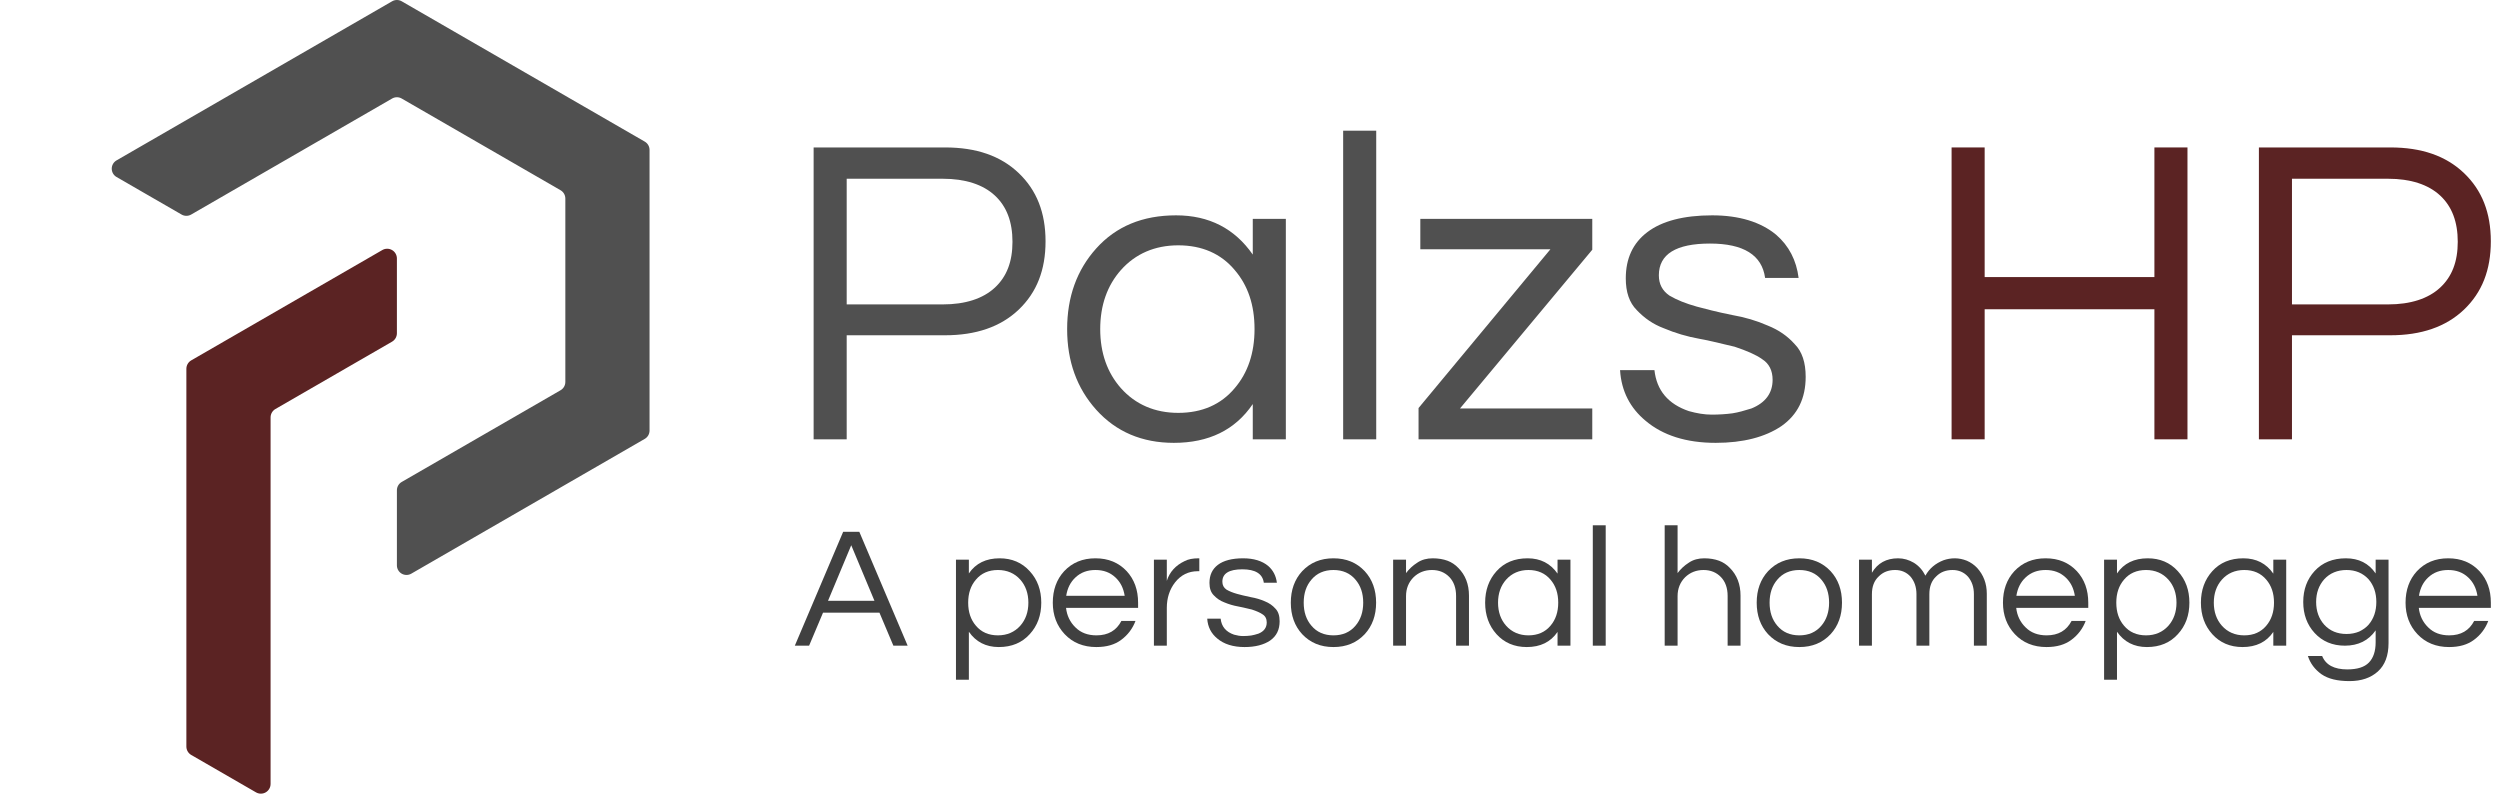
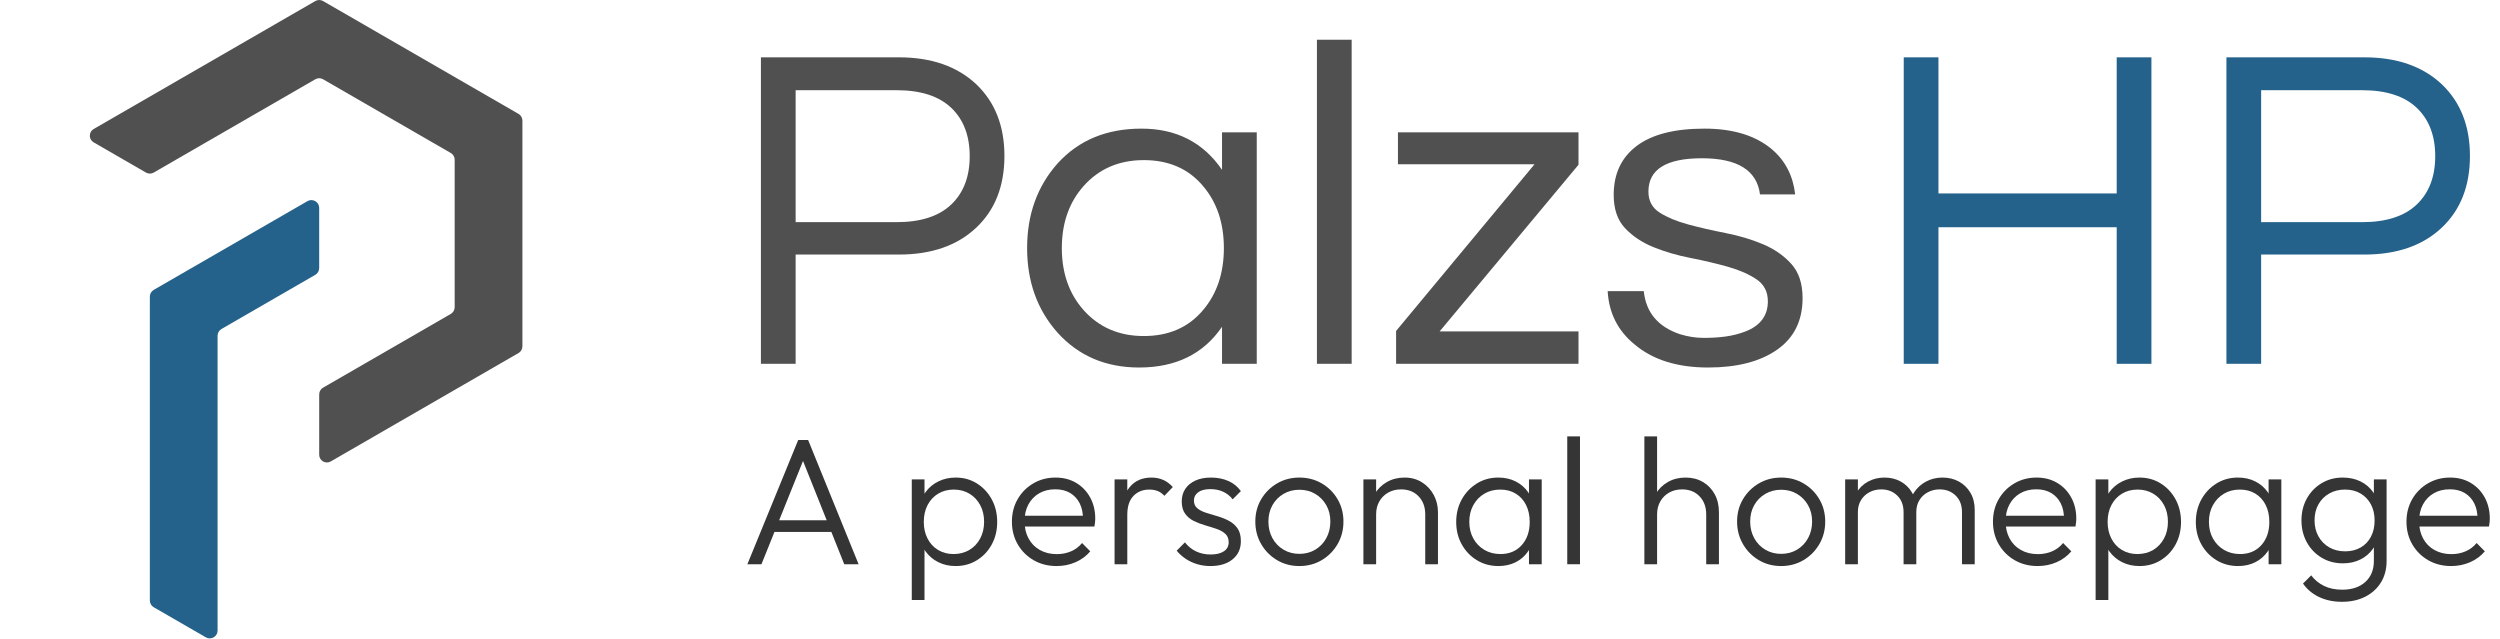
- <svg xmlns="http://www.w3.org/2000/svg" width="100%" height="100%" viewBox="0 0 189 60" version="1.1" xml:space="preserve" style="fill-rule:evenodd;clip-rule:evenodd;stroke-linejoin:round;stroke-miterlimit:2;">
-   <g transform="matrix(1,0,0,1,-1652.92,-144)">
-     <g transform="matrix(0.0622431,0,0,0.0622431,1600.16,125.509)">
-       <path d="M1312.01,600.78C1315.66,598.67 1320.16,598.67 1323.82,600.78C1327.47,602.89 1329.72,606.789 1329.72,611.008L1329.72,701.842C1329.72,706.062 1327.47,709.961 1323.82,712.071L1182.2,793.835C1178.55,795.944 1176.29,799.844 1176.29,804.063L1176.29,1249.23C1176.29,1253.45 1174.04,1257.35 1170.39,1259.46C1166.73,1261.57 1162.23,1261.57 1158.58,1259.46L1079.91,1214.04C1076.26,1211.93 1074.01,1208.03 1074.01,1203.81L1074.01,745.008C1074.01,740.788 1076.26,736.889 1079.91,734.779L1312.01,600.78Z" style="fill:rgb(91,35,35);" />
-     </g>
-     <g transform="matrix(0.0622431,0,0,0.0622431,1600.16,125.509)">
-       <path d="M989.188,491.884C985.586,493.964 983.366,497.808 983.366,501.968C983.366,506.129 985.586,509.973 989.188,512.053L1068.19,557.662C1071.79,559.742 1076.23,559.742 1079.83,557.662L1323.9,416.747C1327.51,414.667 1331.94,414.667 1335.55,416.747L1528.48,528.135C1532.08,530.215 1534.3,534.059 1534.3,538.219L1534.3,760.993C1534.3,765.154 1532.08,768.998 1528.48,771.078L1335.55,882.465C1331.94,884.545 1329.72,888.39 1329.72,892.55L1329.72,983.768C1329.72,987.928 1331.94,991.772 1335.55,993.852C1339.15,995.933 1343.59,995.933 1347.19,993.852L1630.76,830.133C1634.36,828.053 1636.58,824.209 1636.58,820.049L1636.58,479.164C1636.58,475.004 1634.36,471.16 1630.76,469.079L1335.55,298.637C1331.94,296.557 1327.51,296.557 1323.9,298.637L989.188,491.884Z" style="fill:rgb(80,80,80);" />
-     </g>
-     <g transform="matrix(6.21141,0,0,0.946931,1205.55,105.519)">
-       <rect x="72.025" y="40.637" width="9.66" height="63.363" style="fill:none;" />
-     </g>
-     <g transform="matrix(0.780071,0,0,0.780071,1712.97,192.813)">
-       <g transform="matrix(16.667,0,0,16.667,0,0)">
-         <path d="M0.659,-0L0.576,-0L0.495,-0.192L0.167,-0.192L0.086,-0L0.003,-0L0.284,-0.662L0.378,-0.662L0.659,-0ZM0.466,-0.261L0.331,-0.584L0.196,-0.261L0.466,-0.261Z" style="fill:rgb(64,64,64);fill-rule:nonzero;" />
-       </g>
-       <g transform="matrix(16.667,0,0,16.667,14.5836,0)">
-         <path d="M0.14,-0.42C0.18,-0.479 0.24,-0.508 0.319,-0.508C0.39,-0.508 0.449,-0.483 0.494,-0.433C0.539,-0.384 0.561,-0.323 0.561,-0.25C0.561,-0.177 0.539,-0.116 0.494,-0.067C0.449,-0.017 0.389,0.008 0.314,0.008C0.239,0.008 0.181,-0.022 0.14,-0.081L0.14,0.198L0.065,0.198L0.065,-0.5L0.14,-0.5L0.14,-0.42ZM0.309,-0.44C0.255,-0.44 0.212,-0.421 0.181,-0.384C0.151,-0.349 0.136,-0.305 0.136,-0.25C0.136,-0.195 0.151,-0.151 0.181,-0.116C0.212,-0.079 0.255,-0.06 0.309,-0.06C0.362,-0.06 0.406,-0.079 0.439,-0.116C0.47,-0.151 0.486,-0.196 0.486,-0.25C0.486,-0.304 0.47,-0.349 0.439,-0.384C0.406,-0.421 0.362,-0.44 0.309,-0.44Z" style="fill:rgb(64,64,64);fill-rule:nonzero;" />
-       </g>
-       <g transform="matrix(16.667,0,0,16.667,24.4838,0)">
-         <path d="M0.288,-0.06C0.356,-0.06 0.404,-0.088 0.433,-0.144L0.515,-0.144C0.498,-0.099 0.47,-0.062 0.432,-0.034C0.395,-0.006 0.347,0.008 0.287,0.008C0.212,0.008 0.15,-0.017 0.103,-0.067C0.057,-0.116 0.034,-0.177 0.034,-0.25C0.034,-0.324 0.056,-0.385 0.1,-0.433C0.147,-0.483 0.207,-0.508 0.282,-0.508C0.357,-0.508 0.417,-0.483 0.464,-0.433C0.508,-0.385 0.53,-0.324 0.53,-0.25L0.53,-0.22L0.111,-0.22C0.116,-0.175 0.134,-0.137 0.166,-0.106C0.197,-0.075 0.238,-0.06 0.288,-0.06ZM0.398,-0.397C0.367,-0.426 0.329,-0.44 0.282,-0.44C0.235,-0.44 0.197,-0.426 0.166,-0.397C0.137,-0.37 0.119,-0.335 0.112,-0.29L0.452,-0.29C0.445,-0.335 0.427,-0.37 0.398,-0.397Z" style="fill:rgb(64,64,64);fill-rule:nonzero;" />
-       </g>
-       <g transform="matrix(16.667,0,0,16.667,33.7673,0)">
-         <path d="M0.329,-0.508L0.329,-0.433L0.32,-0.433C0.266,-0.433 0.222,-0.411 0.188,-0.368C0.156,-0.327 0.14,-0.277 0.14,-0.22L0.14,-0L0.065,-0L0.065,-0.5L0.14,-0.5L0.14,-0.377C0.156,-0.428 0.191,-0.467 0.244,-0.492C0.265,-0.503 0.292,-0.508 0.324,-0.508L0.329,-0.508Z" style="fill:rgb(64,64,64);fill-rule:nonzero;" />
-       </g>
-       <g transform="matrix(16.667,0,0,16.667,39.5175,0)">
-         <path d="M0.359,-0.366C0.352,-0.418 0.31,-0.444 0.234,-0.444C0.157,-0.444 0.118,-0.42 0.118,-0.372C0.118,-0.352 0.126,-0.337 0.142,-0.326C0.159,-0.316 0.179,-0.308 0.204,-0.301C0.223,-0.296 0.249,-0.289 0.284,-0.282C0.313,-0.277 0.34,-0.269 0.365,-0.258C0.39,-0.248 0.41,-0.234 0.426,-0.216C0.443,-0.199 0.451,-0.174 0.451,-0.142C0.451,-0.093 0.433,-0.056 0.396,-0.03C0.359,-0.005 0.309,0.008 0.247,0.008C0.18,0.008 0.127,-0.009 0.088,-0.042C0.053,-0.071 0.033,-0.109 0.03,-0.157L0.108,-0.157C0.113,-0.111 0.139,-0.08 0.186,-0.064C0.204,-0.059 0.221,-0.056 0.238,-0.056C0.254,-0.056 0.27,-0.057 0.285,-0.059C0.298,-0.061 0.312,-0.065 0.328,-0.07C0.36,-0.083 0.376,-0.105 0.376,-0.135C0.376,-0.156 0.368,-0.172 0.352,-0.182C0.338,-0.192 0.317,-0.201 0.29,-0.21C0.249,-0.22 0.222,-0.226 0.21,-0.228C0.182,-0.233 0.155,-0.241 0.129,-0.252C0.105,-0.261 0.085,-0.275 0.068,-0.293C0.051,-0.31 0.043,-0.334 0.043,-0.365C0.043,-0.41 0.059,-0.445 0.092,-0.47C0.125,-0.495 0.174,-0.508 0.239,-0.508C0.3,-0.508 0.349,-0.493 0.384,-0.464C0.413,-0.439 0.43,-0.406 0.435,-0.366L0.359,-0.366Z" style="fill:rgb(64,64,64);fill-rule:nonzero;" />
-       </g>
-       <g transform="matrix(16.667,0,0,16.667,47.551,0)">
-         <path d="M0.1,-0.433C0.147,-0.483 0.207,-0.508 0.282,-0.508C0.357,-0.508 0.417,-0.483 0.464,-0.433C0.508,-0.385 0.53,-0.324 0.53,-0.25C0.53,-0.176 0.508,-0.115 0.464,-0.067C0.417,-0.017 0.357,0.008 0.282,0.008C0.207,0.008 0.147,-0.017 0.1,-0.067C0.056,-0.115 0.034,-0.176 0.034,-0.25C0.034,-0.324 0.056,-0.385 0.1,-0.433ZM0.154,-0.116C0.185,-0.079 0.228,-0.06 0.282,-0.06C0.336,-0.06 0.379,-0.079 0.41,-0.116C0.44,-0.151 0.455,-0.196 0.455,-0.25C0.455,-0.305 0.44,-0.349 0.41,-0.384C0.379,-0.421 0.336,-0.44 0.282,-0.44C0.228,-0.44 0.185,-0.421 0.154,-0.384C0.124,-0.349 0.109,-0.305 0.109,-0.25C0.109,-0.195 0.124,-0.151 0.154,-0.116Z" style="fill:rgb(64,64,64);fill-rule:nonzero;" />
-       </g>
-       <g transform="matrix(16.667,0,0,16.667,56.9511,0)">
-         <path d="M0.14,-0.5L0.14,-0.422C0.157,-0.445 0.179,-0.466 0.206,-0.483C0.231,-0.5 0.261,-0.508 0.295,-0.508C0.328,-0.508 0.356,-0.503 0.381,-0.494C0.405,-0.485 0.426,-0.471 0.444,-0.452C0.485,-0.411 0.506,-0.357 0.506,-0.291L0.506,-0L0.431,-0L0.431,-0.289C0.431,-0.335 0.418,-0.372 0.392,-0.399C0.366,-0.426 0.332,-0.44 0.291,-0.44C0.249,-0.44 0.213,-0.426 0.184,-0.398C0.155,-0.369 0.14,-0.332 0.14,-0.288L0.14,-0L0.065,-0L0.065,-0.5L0.14,-0.5Z" style="fill:rgb(64,64,64);fill-rule:nonzero;" />
-       </g>
-       <g transform="matrix(16.667,0,0,16.667,66.3847,0)">
-         <path d="M0.455,-0.08C0.415,-0.021 0.355,0.008 0.276,0.008C0.204,0.008 0.145,-0.017 0.1,-0.067C0.056,-0.116 0.034,-0.177 0.034,-0.25C0.034,-0.323 0.056,-0.384 0.1,-0.433C0.145,-0.483 0.205,-0.508 0.281,-0.508C0.356,-0.508 0.414,-0.478 0.455,-0.419L0.455,-0.5L0.53,-0.5L0.53,-0L0.455,-0L0.455,-0.08ZM0.286,-0.06C0.34,-0.06 0.383,-0.079 0.414,-0.116C0.444,-0.151 0.459,-0.196 0.459,-0.25C0.459,-0.305 0.444,-0.349 0.414,-0.384C0.383,-0.421 0.34,-0.44 0.286,-0.44C0.233,-0.44 0.189,-0.421 0.156,-0.384C0.125,-0.349 0.109,-0.304 0.109,-0.25C0.109,-0.196 0.125,-0.151 0.156,-0.116C0.189,-0.079 0.233,-0.06 0.286,-0.06Z" style="fill:rgb(64,64,64);fill-rule:nonzero;" />
-       </g>
-       <g transform="matrix(16.667,0,0,16.667,76.3015,0)">
-         <rect x="0.065" y="-0.7" width="0.075" height="0.7" style="fill:rgb(64,64,64);fill-rule:nonzero;" />
-       </g>
-       <g transform="matrix(16.667,0,0,16.667,83.2683,0)">
-         <path d="M0.14,-0.7L0.14,-0.422C0.157,-0.445 0.179,-0.466 0.206,-0.483C0.231,-0.5 0.261,-0.508 0.295,-0.508C0.328,-0.508 0.356,-0.503 0.381,-0.494C0.405,-0.485 0.426,-0.471 0.444,-0.452C0.485,-0.411 0.506,-0.357 0.506,-0.291L0.506,-0L0.431,-0L0.431,-0.289C0.431,-0.335 0.418,-0.372 0.392,-0.399C0.366,-0.426 0.332,-0.44 0.291,-0.44C0.249,-0.44 0.213,-0.426 0.184,-0.398C0.155,-0.369 0.14,-0.332 0.14,-0.288L0.14,-0L0.065,-0L0.065,-0.7L0.14,-0.7Z" style="fill:rgb(64,64,64);fill-rule:nonzero;" />
-       </g>
-       <g transform="matrix(16.667,0,0,16.667,92.7019,0)">
-         <path d="M0.1,-0.433C0.147,-0.483 0.207,-0.508 0.282,-0.508C0.357,-0.508 0.417,-0.483 0.464,-0.433C0.508,-0.385 0.53,-0.324 0.53,-0.25C0.53,-0.176 0.508,-0.115 0.464,-0.067C0.417,-0.017 0.357,0.008 0.282,0.008C0.207,0.008 0.147,-0.017 0.1,-0.067C0.056,-0.115 0.034,-0.176 0.034,-0.25C0.034,-0.324 0.056,-0.385 0.1,-0.433ZM0.154,-0.116C0.185,-0.079 0.228,-0.06 0.282,-0.06C0.336,-0.06 0.379,-0.079 0.41,-0.116C0.44,-0.151 0.455,-0.196 0.455,-0.25C0.455,-0.305 0.44,-0.349 0.41,-0.384C0.379,-0.421 0.336,-0.44 0.282,-0.44C0.228,-0.44 0.185,-0.421 0.154,-0.384C0.124,-0.349 0.109,-0.305 0.109,-0.25C0.109,-0.195 0.124,-0.151 0.154,-0.116Z" style="fill:rgb(64,64,64);fill-rule:nonzero;" />
-       </g>
-       <g transform="matrix(16.667,0,0,16.667,102.102,0)">
-         <path d="M0.14,-0.424C0.173,-0.48 0.224,-0.508 0.292,-0.508C0.325,-0.508 0.355,-0.499 0.384,-0.482C0.413,-0.464 0.435,-0.439 0.451,-0.407C0.474,-0.449 0.51,-0.479 0.557,-0.497C0.577,-0.504 0.599,-0.508 0.622,-0.508C0.646,-0.508 0.669,-0.503 0.692,-0.494C0.715,-0.484 0.735,-0.47 0.752,-0.452C0.789,-0.411 0.808,-0.361 0.808,-0.302L0.808,-0L0.733,-0L0.733,-0.3C0.733,-0.341 0.721,-0.375 0.698,-0.402C0.675,-0.427 0.645,-0.44 0.609,-0.44C0.57,-0.44 0.539,-0.428 0.514,-0.403C0.487,-0.378 0.474,-0.344 0.474,-0.299L0.474,-0L0.399,-0L0.399,-0.3C0.399,-0.341 0.387,-0.375 0.364,-0.402C0.341,-0.427 0.311,-0.44 0.275,-0.44C0.236,-0.44 0.205,-0.428 0.18,-0.403C0.153,-0.378 0.14,-0.344 0.14,-0.299L0.14,-0L0.065,-0L0.065,-0.5L0.14,-0.5L0.14,-0.424Z" style="fill:rgb(64,64,64);fill-rule:nonzero;" />
-       </g>
-       <g transform="matrix(16.667,0,0,16.667,116.569,0)">
-         <path d="M0.288,-0.06C0.356,-0.06 0.404,-0.088 0.433,-0.144L0.515,-0.144C0.498,-0.099 0.47,-0.062 0.432,-0.034C0.395,-0.006 0.347,0.008 0.287,0.008C0.212,0.008 0.15,-0.017 0.103,-0.067C0.057,-0.116 0.034,-0.177 0.034,-0.25C0.034,-0.324 0.056,-0.385 0.1,-0.433C0.147,-0.483 0.207,-0.508 0.282,-0.508C0.357,-0.508 0.417,-0.483 0.464,-0.433C0.508,-0.385 0.53,-0.324 0.53,-0.25L0.53,-0.22L0.111,-0.22C0.116,-0.175 0.134,-0.137 0.166,-0.106C0.197,-0.075 0.238,-0.06 0.288,-0.06ZM0.398,-0.397C0.367,-0.426 0.329,-0.44 0.282,-0.44C0.235,-0.44 0.197,-0.426 0.166,-0.397C0.137,-0.37 0.119,-0.335 0.112,-0.29L0.452,-0.29C0.445,-0.335 0.427,-0.37 0.398,-0.397Z" style="fill:rgb(64,64,64);fill-rule:nonzero;" />
-       </g>
-       <g transform="matrix(16.667,0,0,16.667,125.853,0)">
-         <path d="M0.14,-0.42C0.18,-0.479 0.24,-0.508 0.319,-0.508C0.39,-0.508 0.449,-0.483 0.494,-0.433C0.539,-0.384 0.561,-0.323 0.561,-0.25C0.561,-0.177 0.539,-0.116 0.494,-0.067C0.449,-0.017 0.389,0.008 0.314,0.008C0.239,0.008 0.181,-0.022 0.14,-0.081L0.14,0.198L0.065,0.198L0.065,-0.5L0.14,-0.5L0.14,-0.42ZM0.309,-0.44C0.255,-0.44 0.212,-0.421 0.181,-0.384C0.151,-0.349 0.136,-0.305 0.136,-0.25C0.136,-0.195 0.151,-0.151 0.181,-0.116C0.212,-0.079 0.255,-0.06 0.309,-0.06C0.362,-0.06 0.406,-0.079 0.439,-0.116C0.47,-0.151 0.486,-0.196 0.486,-0.25C0.486,-0.304 0.47,-0.349 0.439,-0.384C0.406,-0.421 0.362,-0.44 0.309,-0.44Z" style="fill:rgb(64,64,64);fill-rule:nonzero;" />
-       </g>
-       <g transform="matrix(16.667,0,0,16.667,135.753,0)">
-         <path d="M0.455,-0.08C0.415,-0.021 0.355,0.008 0.276,0.008C0.204,0.008 0.145,-0.017 0.1,-0.067C0.056,-0.116 0.034,-0.177 0.034,-0.25C0.034,-0.323 0.056,-0.384 0.1,-0.433C0.145,-0.483 0.205,-0.508 0.281,-0.508C0.356,-0.508 0.414,-0.478 0.455,-0.419L0.455,-0.5L0.53,-0.5L0.53,-0L0.455,-0L0.455,-0.08ZM0.286,-0.06C0.34,-0.06 0.383,-0.079 0.414,-0.116C0.444,-0.151 0.459,-0.196 0.459,-0.25C0.459,-0.305 0.444,-0.349 0.414,-0.384C0.383,-0.421 0.34,-0.44 0.286,-0.44C0.233,-0.44 0.189,-0.421 0.156,-0.384C0.125,-0.349 0.109,-0.304 0.109,-0.25C0.109,-0.196 0.125,-0.151 0.156,-0.116C0.189,-0.079 0.233,-0.06 0.286,-0.06Z" style="fill:rgb(64,64,64);fill-rule:nonzero;" />
-       </g>
-       <g transform="matrix(16.667,0,0,16.667,145.67,0)">
-         <path d="M0.455,-0.42L0.455,-0.5L0.53,-0.5L0.53,-0.015C0.53,0.058 0.509,0.113 0.468,0.15C0.427,0.187 0.372,0.206 0.303,0.206C0.233,0.206 0.179,0.193 0.14,0.166C0.101,0.138 0.075,0.103 0.061,0.06L0.144,0.06C0.165,0.112 0.214,0.138 0.29,0.138C0.348,0.138 0.39,0.125 0.416,0.098C0.442,0.071 0.455,0.032 0.455,-0.02L0.455,-0.089C0.414,-0.03 0.354,-0 0.276,-0C0.204,-0 0.145,-0.025 0.1,-0.074C0.056,-0.122 0.034,-0.182 0.034,-0.254C0.034,-0.326 0.056,-0.386 0.1,-0.434C0.145,-0.483 0.206,-0.508 0.282,-0.508C0.357,-0.508 0.415,-0.479 0.455,-0.42ZM0.286,-0.068C0.313,-0.068 0.337,-0.073 0.359,-0.082C0.382,-0.093 0.4,-0.106 0.414,-0.122C0.444,-0.157 0.459,-0.201 0.459,-0.254C0.459,-0.307 0.444,-0.351 0.414,-0.386C0.381,-0.422 0.338,-0.44 0.286,-0.44C0.233,-0.44 0.189,-0.422 0.156,-0.386C0.125,-0.351 0.109,-0.307 0.109,-0.254C0.109,-0.201 0.125,-0.157 0.156,-0.122C0.189,-0.086 0.232,-0.068 0.286,-0.068Z" style="fill:rgb(64,64,64);fill-rule:nonzero;" />
-       </g>
-       <g transform="matrix(16.667,0,0,16.667,155.586,0)">
-         <path d="M0.288,-0.06C0.356,-0.06 0.404,-0.088 0.433,-0.144L0.515,-0.144C0.498,-0.099 0.47,-0.062 0.432,-0.034C0.395,-0.006 0.347,0.008 0.287,0.008C0.212,0.008 0.15,-0.017 0.103,-0.067C0.057,-0.116 0.034,-0.177 0.034,-0.25C0.034,-0.324 0.056,-0.385 0.1,-0.433C0.147,-0.483 0.207,-0.508 0.282,-0.508C0.357,-0.508 0.417,-0.483 0.464,-0.433C0.508,-0.385 0.53,-0.324 0.53,-0.25L0.53,-0.22L0.111,-0.22C0.116,-0.175 0.134,-0.137 0.166,-0.106C0.197,-0.075 0.238,-0.06 0.288,-0.06ZM0.398,-0.397C0.367,-0.426 0.329,-0.44 0.282,-0.44C0.235,-0.44 0.197,-0.426 0.166,-0.397C0.137,-0.37 0.119,-0.335 0.112,-0.29L0.452,-0.29C0.445,-0.335 0.427,-0.37 0.398,-0.397Z" style="fill:rgb(64,64,64);fill-rule:nonzero;" />
+ <svg xmlns="http://www.w3.org/2000/svg" width="100%" height="100%" viewBox="0 0 180 46" version="1.1" xml:space="preserve" style="fill-rule:evenodd;clip-rule:evenodd;stroke-linejoin:round;stroke-miterlimit:2;">
+   <g transform="matrix(1,0,0,1,-1882.073,-151.0181)">
+     <g transform="matrix(0.766062,0,0,0.766062,1843.77,120.3757)">
+       <g transform="matrix(0.062243,0,0,0.062243,-2.766193,21.50899)">
+         <path d="M1312.007,600.78C1315.662,598.67 1320.164,598.67 1323.819,600.78C1327.473,602.89 1329.724,606.789 1329.724,611.008L1329.724,701.842C1329.724,706.062 1327.473,709.961 1323.819,712.071L1182.2,793.835C1178.546,795.944 1176.294,799.844 1176.294,804.063L1176.294,1249.228C1176.294,1253.447 1174.043,1257.347 1170.389,1259.456C1166.734,1261.566 1162.232,1261.566 1158.578,1259.456L1079.913,1214.039C1076.259,1211.93 1074.008,1208.03 1074.008,1203.811L1074.008,745.008C1074.008,740.788 1076.259,736.889 1079.913,734.779L1312.007,600.78Z" style="fill:rgb(37,98,139);" />
      </g>
    </g>
-     <g transform="matrix(1,0,0,1,1711.73,177.213)">
-       <g>
-         <g transform="matrix(33.333,0,0,33.333,0,0)">
-           <path d="M0.156,-0L0.081,-0L0.081,-0.662L0.379,-0.662C0.45,-0.662 0.505,-0.643 0.546,-0.604C0.587,-0.565 0.607,-0.514 0.607,-0.449C0.607,-0.384 0.587,-0.333 0.546,-0.294C0.505,-0.255 0.449,-0.236 0.379,-0.236L0.156,-0.236L0.156,-0ZM0.156,-0.591L0.156,-0.306L0.374,-0.306C0.425,-0.306 0.465,-0.319 0.492,-0.344C0.519,-0.369 0.532,-0.403 0.532,-0.448C0.532,-0.493 0.519,-0.528 0.492,-0.553C0.465,-0.578 0.425,-0.591 0.374,-0.591L0.156,-0.591Z" style="fill:rgb(80,80,80);fill-rule:nonzero;" />
-         </g>
-         <g transform="matrix(1,0,0,1,20.733,0)">
-           <g transform="matrix(33.333,0,0,33.333,0,0)">
-             <path d="M0.455,-0.08C0.415,-0.021 0.355,0.008 0.276,0.008C0.204,0.008 0.145,-0.017 0.1,-0.067C0.056,-0.116 0.034,-0.177 0.034,-0.25C0.034,-0.323 0.056,-0.384 0.1,-0.433C0.145,-0.483 0.205,-0.508 0.281,-0.508C0.356,-0.508 0.414,-0.478 0.455,-0.419L0.455,-0.5L0.53,-0.5L0.53,-0L0.455,-0L0.455,-0.08ZM0.286,-0.06C0.34,-0.06 0.383,-0.079 0.414,-0.116C0.444,-0.151 0.459,-0.196 0.459,-0.25C0.459,-0.305 0.444,-0.349 0.414,-0.384C0.383,-0.421 0.34,-0.44 0.286,-0.44C0.233,-0.44 0.189,-0.421 0.156,-0.384C0.125,-0.349 0.109,-0.304 0.109,-0.25C0.109,-0.196 0.125,-0.151 0.156,-0.116C0.189,-0.079 0.233,-0.06 0.286,-0.06Z" style="fill:rgb(80,80,80);fill-rule:nonzero;" />
-           </g>
-           <g transform="matrix(33.333,0,0,33.333,19.833,0)">
-             <rect x="0.065" y="-0.7" width="0.075" height="0.7" style="fill:rgb(80,80,80);fill-rule:nonzero;" />
-           </g>
-           <g transform="matrix(33.333,0,0,33.333,26.6663,0)">
-             <path d="M0.125,-0.07L0.425,-0.07L0.425,-0L0.031,-0L0.031,-0.071L0.33,-0.431L0.035,-0.431L0.035,-0.5L0.425,-0.5L0.425,-0.43L0.125,-0.07Z" style="fill:rgb(80,80,80);fill-rule:nonzero;" />
-           </g>
-           <g transform="matrix(33.333,0,0,33.333,41.9328,0)">
-             <path d="M0.359,-0.366C0.352,-0.418 0.31,-0.444 0.234,-0.444C0.157,-0.444 0.118,-0.42 0.118,-0.372C0.118,-0.352 0.126,-0.337 0.142,-0.326C0.159,-0.316 0.179,-0.308 0.204,-0.301C0.223,-0.296 0.249,-0.289 0.284,-0.282C0.313,-0.277 0.34,-0.269 0.365,-0.258C0.39,-0.248 0.41,-0.234 0.426,-0.216C0.443,-0.199 0.451,-0.174 0.451,-0.142C0.451,-0.093 0.433,-0.056 0.396,-0.03C0.359,-0.005 0.309,0.008 0.247,0.008C0.18,0.008 0.127,-0.009 0.088,-0.042C0.053,-0.071 0.033,-0.109 0.03,-0.157L0.108,-0.157C0.113,-0.111 0.139,-0.08 0.186,-0.064C0.204,-0.059 0.221,-0.056 0.238,-0.056C0.254,-0.056 0.27,-0.057 0.285,-0.059C0.298,-0.061 0.312,-0.065 0.328,-0.07C0.36,-0.083 0.376,-0.105 0.376,-0.135C0.376,-0.156 0.368,-0.172 0.352,-0.182C0.338,-0.192 0.317,-0.201 0.29,-0.21C0.249,-0.22 0.222,-0.226 0.21,-0.228C0.182,-0.233 0.155,-0.241 0.129,-0.252C0.105,-0.261 0.085,-0.275 0.068,-0.293C0.051,-0.31 0.043,-0.334 0.043,-0.365C0.043,-0.41 0.059,-0.445 0.092,-0.47C0.125,-0.495 0.174,-0.508 0.239,-0.508C0.3,-0.508 0.349,-0.493 0.384,-0.464C0.413,-0.439 0.43,-0.406 0.435,-0.366L0.359,-0.366Z" style="fill:rgb(80,80,80);fill-rule:nonzero;" />
-           </g>
-         </g>
+     <g transform="matrix(0.766062,0,0,0.766062,1843.77,120.3757)">
+       <g transform="matrix(0.062243,0,0,0.062243,-2.766193,21.50899)">
+         <path d="M989.188,491.884C985.586,493.964 983.366,497.808 983.366,501.968C983.366,506.129 985.586,509.973 989.188,512.053L1068.186,557.662C1071.788,559.742 1076.227,559.742 1079.83,557.662L1323.902,416.747C1327.505,414.667 1331.944,414.667 1335.546,416.747L1528.475,528.135C1532.078,530.215 1534.297,534.059 1534.297,538.219L1534.297,760.993C1534.297,765.154 1532.078,768.998 1528.475,771.078L1335.546,882.465C1331.944,884.545 1329.724,888.39 1329.724,892.55L1329.724,983.768C1329.724,987.928 1331.944,991.772 1335.546,993.852C1339.149,995.933 1343.588,995.933 1347.191,993.852L1630.761,830.133C1634.364,828.053 1636.583,824.209 1636.583,820.049L1636.583,479.164C1636.583,475.004 1634.364,471.16 1630.761,469.079L1335.546,298.637C1331.944,296.557 1327.505,296.557 1323.902,298.637L989.188,491.884Z" style="fill:rgb(80,80,80);" />
      </g>
    </g>
-     <g transform="matrix(1,0,0,1,1797.76,177.213)">
-       <g transform="matrix(33.333,0,0,33.333,0,0)">
-         <path d="M0.616,-0.662L0.616,-0L0.541,-0L0.541,-0.295L0.156,-0.295L0.156,-0L0.081,-0L0.081,-0.662L0.156,-0.662L0.156,-0.368L0.541,-0.368L0.541,-0.662L0.616,-0.662Z" style="fill:rgb(91,35,35);fill-rule:nonzero;" />
+     <g transform="matrix(0.766062,0,0,0.766062,1843.77,120.3757)">
+       <g transform="matrix(6.211411,0,0,0.946931,-397.3755,1.519158)">
+         <rect x="72.025" y="40.637" width="9.66" height="63.363" style="fill:none;" />
      </g>
-       <g transform="matrix(33.333,0,0,33.333,23.2331,0)">
-         <path d="M0.156,-0L0.081,-0L0.081,-0.662L0.379,-0.662C0.45,-0.662 0.505,-0.643 0.546,-0.604C0.587,-0.565 0.607,-0.514 0.607,-0.449C0.607,-0.384 0.587,-0.333 0.546,-0.294C0.505,-0.255 0.449,-0.236 0.379,-0.236L0.156,-0.236L0.156,-0ZM0.156,-0.591L0.156,-0.306L0.374,-0.306C0.425,-0.306 0.465,-0.319 0.492,-0.344C0.519,-0.369 0.532,-0.403 0.532,-0.448C0.532,-0.493 0.519,-0.528 0.492,-0.553C0.465,-0.578 0.425,-0.591 0.374,-0.591L0.156,-0.591Z" style="fill:rgb(91,35,35);fill-rule:nonzero;" />
-       </g>
+     </g>
+     <g transform="matrix(0.780071,0,0,0.780071,1743.901,62.64278)">
+       <path d="M246.109,165.37L250.801,153.904L251.718,153.904L256.376,165.37L255.051,165.37L251.009,155.245L251.484,155.245L247.409,165.37L246.109,165.37ZM248.251,162.387L248.251,161.312L254.251,161.312L254.251,162.387L248.251,162.387Z" style="fill:rgb(53,53,53);fill-rule:nonzero;" />
+     </g>
+     <g transform="matrix(0.780071,0,0,0.780071,1743.901,62.64278)">
+       <path d="M265.334,165.537C264.74,165.537 264.202,165.416 263.722,165.174C263.241,164.933 262.848,164.597 262.543,164.166C262.237,163.735 262.051,163.24 261.984,162.679L261.984,160.22C262.051,159.648 262.24,159.148 262.551,158.72C262.862,158.292 263.259,157.96 263.743,157.724C264.226,157.488 264.757,157.37 265.334,157.37C266.062,157.37 266.715,157.551 267.293,157.912C267.87,158.273 268.327,158.762 268.664,159.379C269,159.995 269.168,160.692 269.168,161.47C269.168,162.237 269.001,162.927 268.668,163.541C268.334,164.155 267.877,164.641 267.297,164.999C266.716,165.358 266.062,165.537 265.334,165.537ZM261.284,168.67L261.284,157.537L262.459,157.537L262.459,159.545L262.218,161.445L262.459,163.362L262.459,168.67L261.284,168.67ZM265.134,164.429C265.69,164.429 266.179,164.302 266.601,164.049C267.023,163.797 267.355,163.445 267.597,162.995C267.839,162.545 267.959,162.031 267.959,161.454C267.959,160.87 267.839,160.355 267.597,159.908C267.355,159.46 267.025,159.11 266.605,158.858C266.186,158.605 265.704,158.479 265.159,158.479C264.615,158.479 264.134,158.605 263.718,158.858C263.301,159.11 262.976,159.46 262.743,159.908C262.509,160.355 262.393,160.873 262.393,161.462C262.393,162.04 262.508,162.552 262.739,162.999C262.969,163.447 263.291,163.797 263.705,164.049C264.119,164.302 264.595,164.429 265.134,164.429Z" style="fill:rgb(53,53,53);fill-rule:nonzero;" />
+     </g>
+     <g transform="matrix(0.780071,0,0,0.780071,1743.901,62.64278)">
+       <path d="M274.651,165.537C273.868,165.537 273.165,165.359 272.543,165.004C271.92,164.648 271.429,164.16 271.068,163.541C270.707,162.922 270.526,162.223 270.526,161.445C270.526,160.673 270.702,159.98 271.055,159.366C271.408,158.752 271.89,158.266 272.501,157.908C273.112,157.549 273.795,157.37 274.551,157.37C275.268,157.37 275.901,157.533 276.451,157.858C277.001,158.183 277.433,158.631 277.747,159.204C278.061,159.776 278.218,160.431 278.218,161.17C278.218,161.259 278.212,161.362 278.201,161.479C278.19,161.595 278.17,161.731 278.143,161.887L271.351,161.887L271.351,160.895L277.501,160.895L277.084,161.254C277.095,160.681 276.998,160.187 276.793,159.77C276.587,159.354 276.293,159.03 275.909,158.799C275.526,158.569 275.065,158.454 274.526,158.454C273.959,158.454 273.464,158.577 273.039,158.824C272.614,159.072 272.283,159.415 272.047,159.854C271.811,160.292 271.693,160.809 271.693,161.404C271.693,162.009 271.816,162.54 272.064,162.995C272.311,163.451 272.659,163.805 273.109,164.058C273.559,164.31 274.082,164.437 274.676,164.437C275.148,164.437 275.584,164.351 275.984,164.179C276.384,164.006 276.723,163.751 277.001,163.412L277.759,164.179C277.393,164.612 276.939,164.947 276.397,165.183C275.855,165.419 275.273,165.537 274.651,165.537Z" style="fill:rgb(53,53,53);fill-rule:nonzero;" />
+     </g>
+     <g transform="matrix(0.780071,0,0,0.780071,1743.901,62.64278)">
+       <path d="M280.001,165.37L280.001,157.537L281.176,157.537L281.176,165.37L280.001,165.37ZM281.176,160.804L280.684,160.595C280.684,159.601 280.926,158.815 281.409,158.237C281.893,157.659 282.557,157.37 283.401,157.37C283.79,157.37 284.147,157.44 284.472,157.579C284.797,157.717 285.098,157.94 285.376,158.245L284.601,159.054C284.412,158.848 284.205,158.701 283.98,158.612C283.755,158.523 283.495,158.479 283.201,158.479C282.607,158.479 282.12,158.674 281.743,159.066C281.365,159.458 281.176,160.037 281.176,160.804Z" style="fill:rgb(53,53,53);fill-rule:nonzero;" />
+     </g>
+     <g transform="matrix(0.780071,0,0,0.780071,1743.901,62.64278)">
+       <path d="M288.843,165.537C288.415,165.537 288.008,165.479 287.622,165.362C287.236,165.245 286.884,165.081 286.568,164.87C286.251,164.659 285.973,164.409 285.734,164.12L286.493,163.354C286.798,163.731 287.15,164.012 287.547,164.195C287.944,164.379 288.384,164.47 288.868,164.47C289.39,164.47 289.798,164.372 290.093,164.174C290.387,163.977 290.534,163.701 290.534,163.345C290.534,163.012 290.43,162.751 290.222,162.562C290.014,162.373 289.744,162.222 289.414,162.108C289.083,161.994 288.734,161.884 288.368,161.779C288.001,161.673 287.652,161.54 287.322,161.379C286.991,161.217 286.722,160.994 286.514,160.708C286.305,160.422 286.201,160.042 286.201,159.57C286.201,159.126 286.311,158.74 286.53,158.412C286.75,158.084 287.061,157.829 287.464,157.645C287.866,157.462 288.345,157.37 288.901,157.37C289.495,157.37 290.03,157.476 290.505,157.687C290.98,157.898 291.365,158.209 291.659,158.62L290.901,159.379C290.673,159.079 290.384,158.847 290.034,158.683C289.684,158.519 289.29,158.437 288.851,158.437C288.357,158.437 287.979,158.534 287.718,158.729C287.457,158.923 287.326,159.176 287.326,159.487C287.326,159.792 287.43,160.031 287.639,160.204C287.847,160.376 288.116,160.515 288.447,160.62C288.777,160.726 289.126,160.831 289.493,160.937C289.859,161.042 290.208,161.181 290.539,161.354C290.869,161.526 291.139,161.759 291.347,162.054C291.555,162.348 291.659,162.742 291.659,163.237C291.659,163.942 291.405,164.502 290.897,164.916C290.389,165.33 289.704,165.537 288.843,165.537Z" style="fill:rgb(53,53,53);fill-rule:nonzero;" />
+     </g>
+     <g transform="matrix(0.780071,0,0,0.780071,1743.901,62.64278)">
+       <path d="M297.059,165.537C296.298,165.537 295.611,165.355 294.997,164.991C294.383,164.627 293.895,164.134 293.534,163.512C293.173,162.89 292.993,162.195 292.993,161.429C292.993,160.667 293.173,159.981 293.534,159.37C293.895,158.759 294.383,158.273 294.997,157.912C295.611,157.551 296.298,157.37 297.059,157.37C297.82,157.37 298.508,157.549 299.122,157.908C299.736,158.266 300.223,158.752 300.584,159.366C300.945,159.98 301.126,160.667 301.126,161.429C301.126,162.201 300.945,162.897 300.584,163.516C300.223,164.135 299.736,164.627 299.122,164.991C298.508,165.355 297.82,165.537 297.059,165.537ZM297.059,164.412C297.609,164.412 298.1,164.283 298.53,164.024C298.961,163.766 299.3,163.41 299.547,162.958C299.794,162.505 299.918,161.992 299.918,161.42C299.918,160.859 299.793,160.359 299.543,159.92C299.293,159.481 298.954,159.134 298.526,158.879C298.098,158.623 297.609,158.495 297.059,158.495C296.515,158.495 296.026,158.623 295.593,158.879C295.159,159.134 294.819,159.481 294.572,159.92C294.325,160.359 294.201,160.862 294.201,161.429C294.201,162.001 294.325,162.512 294.572,162.962C294.819,163.412 295.159,163.766 295.593,164.024C296.026,164.283 296.515,164.412 297.059,164.412Z" style="fill:rgb(53,53,53);fill-rule:nonzero;" />
+     </g>
+     <g transform="matrix(0.780071,0,0,0.780071,1743.901,62.64278)">
+       <path d="M308.676,165.37L308.676,160.77C308.676,160.087 308.472,159.531 308.064,159.104C307.655,158.676 307.118,158.462 306.453,158.462C306,158.462 305.601,158.56 305.254,158.758C304.908,158.955 304.636,159.226 304.439,159.57C304.241,159.915 304.143,160.312 304.143,160.762L303.609,160.462C303.609,159.867 303.747,159.338 304.022,158.874C304.297,158.41 304.673,158.044 305.15,157.774C305.627,157.505 306.168,157.37 306.771,157.37C307.374,157.37 307.908,157.516 308.372,157.808C308.836,158.099 309.198,158.488 309.459,158.974C309.72,159.46 309.851,159.992 309.851,160.57L309.851,165.37L308.676,165.37ZM302.968,165.37L302.968,157.537L304.143,157.537L304.143,165.37L302.968,165.37Z" style="fill:rgb(53,53,53);fill-rule:nonzero;" />
+     </g>
+     <g transform="matrix(0.780071,0,0,0.780071,1743.901,62.64278)">
+       <path d="M315.434,165.537C314.695,165.537 314.032,165.358 313.443,164.999C312.854,164.641 312.389,164.155 312.047,163.541C311.705,162.927 311.534,162.237 311.534,161.47C311.534,160.698 311.705,160.004 312.047,159.387C312.389,158.77 312.852,158.28 313.439,157.916C314.025,157.552 314.684,157.37 315.418,157.37C316.018,157.37 316.554,157.49 317.026,157.729C317.498,157.967 317.883,158.301 318.18,158.729C318.477,159.156 318.657,159.654 318.718,160.22L318.718,162.679C318.651,163.245 318.47,163.744 318.176,164.174C317.882,164.605 317.5,164.94 317.03,165.179C316.561,165.417 316.029,165.537 315.434,165.537ZM315.618,164.429C316.434,164.429 317.089,164.155 317.58,163.608C318.072,163.06 318.318,162.345 318.318,161.462C318.318,160.867 318.205,160.347 317.98,159.899C317.755,159.452 317.439,159.104 317.03,158.854C316.622,158.604 316.145,158.479 315.601,158.479C315.045,158.479 314.554,158.606 314.126,158.862C313.698,159.117 313.361,159.469 313.114,159.916C312.866,160.363 312.743,160.876 312.743,161.454C312.743,162.031 312.866,162.544 313.114,162.991C313.361,163.438 313.701,163.79 314.134,164.045C314.568,164.301 315.062,164.429 315.618,164.429ZM318.251,165.37L318.251,163.27L318.484,161.345L318.251,159.454L318.251,157.537L319.426,157.537L319.426,165.37L318.251,165.37Z" style="fill:rgb(53,53,53);fill-rule:nonzero;" />
+     </g>
+     <g transform="matrix(0.780071,0,0,0.780071,1743.901,62.64278)">
+       <rect x="321.784" y="153.57" width="1.175" height="11.8" style="fill:rgb(53,53,53);" />
+     </g>
+     <g transform="matrix(0.780071,0,0,0.780071,1743.901,62.64278)">
+       <path d="M334.609,165.37L334.609,160.77C334.609,160.087 334.405,159.531 333.997,159.104C333.589,158.676 333.052,158.462 332.386,158.462C331.934,158.462 331.534,158.56 331.187,158.758C330.841,158.955 330.569,159.226 330.372,159.57C330.175,159.915 330.076,160.312 330.076,160.762L329.543,160.462C329.543,159.867 329.68,159.338 329.955,158.874C330.23,158.41 330.606,158.044 331.083,157.774C331.561,157.505 332.101,157.37 332.704,157.37C333.308,157.37 333.841,157.506 334.305,157.779C334.769,158.051 335.132,158.427 335.393,158.908C335.654,159.388 335.784,159.942 335.784,160.57L335.784,165.37L334.609,165.37ZM328.901,165.37L328.901,153.57L330.076,153.57L330.076,165.37L328.901,165.37Z" style="fill:rgb(53,53,53);fill-rule:nonzero;" />
+     </g>
+     <g transform="matrix(0.780071,0,0,0.780071,1743.901,62.64278)">
+       <path d="M341.526,165.537C340.765,165.537 340.077,165.355 339.464,164.991C338.85,164.627 338.362,164.134 338.001,163.512C337.64,162.89 337.459,162.195 337.459,161.429C337.459,160.667 337.64,159.981 338.001,159.37C338.362,158.759 338.85,158.273 339.464,157.912C340.077,157.551 340.765,157.37 341.526,157.37C342.287,157.37 342.975,157.549 343.589,157.908C344.202,158.266 344.69,158.752 345.051,159.366C345.412,159.98 345.593,160.667 345.593,161.429C345.593,162.201 345.412,162.897 345.051,163.516C344.69,164.135 344.202,164.627 343.589,164.991C342.975,165.355 342.287,165.537 341.526,165.537ZM341.526,164.412C342.076,164.412 342.566,164.283 342.997,164.024C343.427,163.766 343.766,163.41 344.014,162.958C344.261,162.505 344.384,161.992 344.384,161.42C344.384,160.859 344.259,160.359 344.009,159.92C343.759,159.481 343.42,159.134 342.993,158.879C342.565,158.623 342.076,158.495 341.526,158.495C340.982,158.495 340.493,158.623 340.059,158.879C339.626,159.134 339.286,159.481 339.039,159.92C338.791,160.359 338.668,160.862 338.668,161.429C338.668,162.001 338.791,162.512 339.039,162.962C339.286,163.412 339.626,163.766 340.059,164.024C340.493,164.283 340.982,164.412 341.526,164.412Z" style="fill:rgb(53,53,53);fill-rule:nonzero;" />
+     </g>
+     <g transform="matrix(0.780071,0,0,0.780071,1743.901,62.64278)">
+       <path d="M347.434,165.37L347.434,157.537L348.609,157.537L348.609,165.37L347.434,165.37ZM352.826,165.37L352.826,160.57C352.826,159.926 352.632,159.413 352.243,159.033C351.854,158.652 351.362,158.462 350.768,158.462C350.368,158.462 350.005,158.548 349.68,158.72C349.355,158.892 349.095,159.134 348.901,159.445C348.707,159.756 348.609,160.126 348.609,160.554L348.076,160.345C348.076,159.745 348.208,159.223 348.472,158.779C348.736,158.334 349.094,157.988 349.547,157.741C350,157.494 350.507,157.37 351.068,157.37C351.623,157.37 352.122,157.492 352.564,157.737C353.005,157.981 353.355,158.326 353.614,158.77C353.872,159.215 354.001,159.742 354.001,160.354L354.001,165.37L352.826,165.37ZM358.218,165.37L358.218,160.57C358.218,159.926 358.023,159.413 357.634,159.033C357.245,158.652 356.754,158.462 356.159,158.462C355.765,158.462 355.404,158.548 355.076,158.72C354.748,158.892 354.487,159.134 354.293,159.445C354.098,159.756 354.001,160.126 354.001,160.554L353.309,160.345C353.337,159.74 353.493,159.216 353.776,158.774C354.059,158.333 354.432,157.988 354.893,157.741C355.354,157.494 355.862,157.37 356.418,157.37C356.979,157.37 357.483,157.492 357.93,157.737C358.377,157.981 358.733,158.327 358.997,158.774C359.261,159.222 359.393,159.751 359.393,160.362L359.393,165.37L358.218,165.37Z" style="fill:rgb(53,53,53);fill-rule:nonzero;" />
+     </g>
+     <g transform="matrix(0.780071,0,0,0.780071,1743.901,62.64278)">
+       <path d="M365.201,165.537C364.418,165.537 363.715,165.359 363.093,165.004C362.47,164.648 361.979,164.16 361.618,163.541C361.257,162.922 361.076,162.223 361.076,161.445C361.076,160.673 361.252,159.98 361.605,159.366C361.958,158.752 362.44,158.266 363.051,157.908C363.662,157.549 364.345,157.37 365.101,157.37C365.818,157.37 366.451,157.533 367.001,157.858C367.551,158.183 367.983,158.631 368.297,159.204C368.611,159.776 368.768,160.431 368.768,161.17C368.768,161.259 368.762,161.362 368.751,161.479C368.74,161.595 368.72,161.731 368.693,161.887L361.901,161.887L361.901,160.895L368.051,160.895L367.634,161.254C367.645,160.681 367.548,160.187 367.343,159.77C367.137,159.354 366.843,159.03 366.459,158.799C366.076,158.569 365.615,158.454 365.076,158.454C364.509,158.454 364.014,158.577 363.589,158.824C363.164,159.072 362.833,159.415 362.597,159.854C362.361,160.292 362.243,160.809 362.243,161.404C362.243,162.009 362.366,162.54 362.614,162.995C362.861,163.451 363.209,163.805 363.659,164.058C364.109,164.31 364.632,164.437 365.226,164.437C365.698,164.437 366.134,164.351 366.534,164.179C366.934,164.006 367.273,163.751 367.551,163.412L368.309,164.179C367.943,164.612 367.489,164.947 366.947,165.183C366.405,165.419 365.823,165.537 365.201,165.537Z" style="fill:rgb(53,53,53);fill-rule:nonzero;" />
+     </g>
+     <g transform="matrix(0.780071,0,0,0.780071,1743.901,62.64278)">
+       <path d="M374.601,165.537C374.007,165.537 373.469,165.416 372.989,165.174C372.508,164.933 372.115,164.597 371.809,164.166C371.504,163.735 371.318,163.24 371.251,162.679L371.251,160.22C371.318,159.648 371.507,159.148 371.818,158.72C372.129,158.292 372.526,157.96 373.009,157.724C373.493,157.488 374.023,157.37 374.601,157.37C375.329,157.37 375.982,157.551 376.559,157.912C377.137,158.273 377.594,158.762 377.93,159.379C378.266,159.995 378.434,160.692 378.434,161.47C378.434,162.237 378.268,162.927 377.934,163.541C377.601,164.155 377.144,164.641 376.564,164.999C375.983,165.358 375.329,165.537 374.601,165.537ZM370.551,168.67L370.551,157.537L371.726,157.537L371.726,159.545L371.484,161.445L371.726,163.362L371.726,168.67L370.551,168.67ZM374.401,164.429C374.957,164.429 375.445,164.302 375.868,164.049C376.29,163.797 376.622,163.445 376.864,162.995C377.105,162.545 377.226,162.031 377.226,161.454C377.226,160.87 377.105,160.355 376.864,159.908C376.622,159.46 376.291,159.11 375.872,158.858C375.452,158.605 374.97,158.479 374.426,158.479C373.882,158.479 373.401,158.605 372.984,158.858C372.568,159.11 372.243,159.46 372.009,159.908C371.776,160.355 371.659,160.873 371.659,161.462C371.659,162.04 371.775,162.552 372.005,162.999C372.236,163.447 372.558,163.797 372.972,164.049C373.386,164.302 373.862,164.429 374.401,164.429Z" style="fill:rgb(53,53,53);fill-rule:nonzero;" />
+     </g>
+     <g transform="matrix(0.780071,0,0,0.780071,1743.901,62.64278)">
+       <path d="M383.701,165.537C382.962,165.537 382.298,165.358 381.709,164.999C381.12,164.641 380.655,164.155 380.314,163.541C379.972,162.927 379.801,162.237 379.801,161.47C379.801,160.698 379.972,160.004 380.314,159.387C380.655,158.77 381.119,158.28 381.705,157.916C382.291,157.552 382.951,157.37 383.684,157.37C384.284,157.37 384.82,157.49 385.293,157.729C385.765,157.967 386.15,158.301 386.447,158.729C386.744,159.156 386.923,159.654 386.984,160.22L386.984,162.679C386.918,163.245 386.737,163.744 386.443,164.174C386.148,164.605 385.766,164.94 385.297,165.179C384.827,165.417 384.295,165.537 383.701,165.537ZM383.884,164.429C384.701,164.429 385.355,164.155 385.847,163.608C386.339,163.06 386.584,162.345 386.584,161.462C386.584,160.867 386.472,160.347 386.247,159.899C386.022,159.452 385.705,159.104 385.297,158.854C384.889,158.604 384.412,158.479 383.868,158.479C383.312,158.479 382.82,158.606 382.393,158.862C381.965,159.117 381.627,159.469 381.38,159.916C381.133,160.363 381.009,160.876 381.009,161.454C381.009,162.031 381.133,162.544 381.38,162.991C381.627,163.438 381.968,163.79 382.401,164.045C382.834,164.301 383.329,164.429 383.884,164.429ZM386.518,165.37L386.518,163.27L386.751,161.345L386.518,159.454L386.518,157.537L387.693,157.537L387.693,165.37L386.518,165.37Z" style="fill:rgb(53,53,53);fill-rule:nonzero;" />
+     </g>
+     <g transform="matrix(0.780071,0,0,0.780071,1743.901,62.64278)">
+       <path d="M393.293,168.837C392.504,168.837 391.801,168.691 391.184,168.399C390.568,168.108 390.07,167.692 389.693,167.154L390.451,166.395C390.762,166.812 391.157,167.137 391.634,167.37C392.112,167.604 392.673,167.72 393.318,167.72C394.212,167.72 394.922,167.481 395.447,167.004C395.972,166.526 396.234,165.879 396.234,165.062L396.234,163.104L396.468,161.32L396.234,159.554L396.234,157.537L397.409,157.537L397.409,165.062C397.409,165.817 397.237,166.477 396.893,167.041C396.548,167.605 396.066,168.045 395.447,168.362C394.827,168.679 394.109,168.837 393.293,168.837ZM393.376,165.287C392.648,165.287 391.995,165.115 391.418,164.77C390.84,164.426 390.384,163.954 390.051,163.354C389.718,162.754 389.551,162.076 389.551,161.32C389.551,160.57 389.716,159.898 390.047,159.304C390.377,158.709 390.832,158.238 391.409,157.891C391.987,157.544 392.637,157.37 393.359,157.37C393.97,157.37 394.516,157.488 394.997,157.724C395.477,157.96 395.866,158.291 396.164,158.716C396.461,159.141 396.64,159.642 396.701,160.22L396.701,162.445C396.634,163.012 396.451,163.509 396.151,163.937C395.851,164.365 395.464,164.697 394.989,164.933C394.514,165.169 393.976,165.287 393.376,165.287ZM393.593,164.179C394.132,164.179 394.605,164.06 395.014,163.824C395.422,163.588 395.739,163.256 395.964,162.829C396.189,162.401 396.301,161.901 396.301,161.329C396.301,160.762 396.187,160.266 395.959,159.841C395.732,159.416 395.414,159.083 395.005,158.841C394.597,158.599 394.12,158.479 393.576,158.479C393.026,158.479 392.539,158.599 392.114,158.841C391.689,159.083 391.357,159.416 391.118,159.841C390.879,160.266 390.759,160.759 390.759,161.32C390.759,161.876 390.88,162.37 391.122,162.804C391.364,163.237 391.697,163.574 392.122,163.816C392.547,164.058 393.037,164.179 393.593,164.179Z" style="fill:rgb(53,53,53);fill-rule:nonzero;" />
+     </g>
+     <g transform="matrix(0.780071,0,0,0.780071,1743.901,62.64278)">
+       <path d="M403.368,165.537C402.584,165.537 401.882,165.359 401.259,165.004C400.637,164.648 400.145,164.16 399.784,163.541C399.423,162.922 399.243,162.223 399.243,161.445C399.243,160.673 399.419,159.98 399.772,159.366C400.125,158.752 400.607,158.266 401.218,157.908C401.829,157.549 402.512,157.37 403.268,157.37C403.984,157.37 404.618,157.533 405.168,157.858C405.718,158.183 406.15,158.631 406.464,159.204C406.777,159.776 406.934,160.431 406.934,161.17C406.934,161.259 406.929,161.362 406.918,161.479C406.907,161.595 406.887,161.731 406.859,161.887L400.068,161.887L400.068,160.895L406.218,160.895L405.801,161.254C405.812,160.681 405.715,160.187 405.509,159.77C405.304,159.354 405.009,159.03 404.626,158.799C404.243,158.569 403.782,158.454 403.243,158.454C402.676,158.454 402.18,158.577 401.755,158.824C401.33,159.072 401,159.415 400.764,159.854C400.527,160.292 400.409,160.809 400.409,161.404C400.409,162.009 400.533,162.54 400.78,162.995C401.027,163.451 401.376,163.805 401.826,164.058C402.276,164.31 402.798,164.437 403.393,164.437C403.865,164.437 404.301,164.351 404.701,164.179C405.101,164.006 405.44,163.751 405.718,163.412L406.476,164.179C406.109,164.612 405.655,164.947 405.114,165.183C404.572,165.419 403.99,165.537 403.368,165.537Z" style="fill:rgb(53,53,53);fill-rule:nonzero;" />
+     </g>
+     <g transform="matrix(1,0,0,1,1688.666,28.50896)">
+       <path d="M250.693,148.704L248.193,148.704L248.193,126.637L258.126,126.637C260.459,126.637 262.315,127.281 263.693,128.57C265.048,129.859 265.726,131.581 265.726,133.737C265.726,135.915 265.043,137.642 263.676,138.92C262.309,140.198 260.459,140.837 258.126,140.837L250.693,140.837L250.693,148.704ZM250.693,129.004L250.693,138.504L257.959,138.504C259.693,138.504 261.004,138.081 261.893,137.237C262.782,136.392 263.226,135.231 263.226,133.754C263.226,132.276 262.782,131.115 261.893,130.27C261.004,129.426 259.693,129.004 257.959,129.004L250.693,129.004Z" style="fill:rgb(80,80,80);fill-rule:nonzero;" />
+     </g>
+     <g transform="matrix(1,0,0,1,1688.666,28.50896)">
+       <path d="M281.393,146.037C280.059,147.992 278.07,148.97 275.426,148.97C273.026,148.97 271.07,148.137 269.559,146.47C268.093,144.826 267.359,142.792 267.359,140.37C267.359,137.948 268.093,135.915 269.559,134.27C271.07,132.604 273.082,131.77 275.593,131.77C278.104,131.77 280.037,132.759 281.393,134.737L281.393,132.037L283.893,132.037L283.893,148.704L281.393,148.704L281.393,146.037ZM275.759,146.704C277.559,146.704 278.982,146.081 280.026,144.837C281.026,143.659 281.526,142.17 281.526,140.37C281.526,138.57 281.026,137.081 280.026,135.904C278.982,134.659 277.559,134.037 275.759,134.037C273.982,134.037 272.537,134.659 271.426,135.904C270.382,137.081 269.859,138.57 269.859,140.37C269.859,142.17 270.382,143.659 271.426,144.837C272.537,146.081 273.982,146.704 275.759,146.704Z" style="fill:rgb(80,80,80);fill-rule:nonzero;" />
+     </g>
+     <g transform="matrix(1,0,0,1,1688.666,28.50896)">
+       <rect x="288.226" y="125.37" width="2.5" height="23.333" style="fill:rgb(80,80,80);" />
+     </g>
+     <g transform="matrix(1,0,0,1,1688.666,28.50896)">
+       <path d="M297.059,146.37L307.059,146.37L307.059,148.704L293.926,148.704L293.926,146.337L303.893,134.337L294.059,134.337L294.059,132.037L307.059,132.037L307.059,134.37L297.059,146.37Z" style="fill:rgb(80,80,80);fill-rule:nonzero;" />
+     </g>
+     <g transform="matrix(1,0,0,1,1688.666,28.50896)">
+       <path d="M320.126,136.504C319.904,134.77 318.509,133.904 315.943,133.904C313.376,133.904 312.093,134.704 312.093,136.304C312.093,136.97 312.365,137.476 312.909,137.82C313.454,138.165 314.137,138.448 314.959,138.67C315.782,138.892 316.676,139.098 317.643,139.287C318.609,139.476 319.504,139.742 320.326,140.087C321.148,140.431 321.832,140.904 322.376,141.504C322.92,142.104 323.193,142.926 323.193,143.97C323.193,145.592 322.582,146.831 321.359,147.687C320.137,148.542 318.482,148.97 316.393,148.97C314.17,148.97 312.404,148.415 311.093,147.304C309.893,146.326 309.248,145.048 309.159,143.47L311.759,143.47C311.915,145.004 312.782,146.037 314.359,146.57C314.937,146.748 315.509,146.837 316.076,146.837C316.643,146.837 317.17,146.804 317.659,146.737C318.148,146.67 318.626,146.548 319.093,146.37C320.159,145.948 320.693,145.226 320.693,144.204C320.693,143.515 320.42,142.987 319.876,142.62C319.332,142.254 318.648,141.954 317.826,141.72C317.004,141.487 316.109,141.276 315.143,141.087C314.176,140.898 313.282,140.637 312.459,140.304C311.637,139.97 310.954,139.515 310.409,138.937C309.865,138.359 309.593,137.559 309.593,136.537C309.593,135.026 310.143,133.854 311.243,133.02C312.343,132.187 313.97,131.77 316.126,131.77C318.17,131.77 319.782,132.259 320.959,133.237C321.937,134.059 322.504,135.148 322.659,136.504L320.126,136.504Z" style="fill:rgb(80,80,80);fill-rule:nonzero;" />
+     </g>
+     <g transform="matrix(1,0,0,1,1688.666,28.50896)">
+       <path d="M348.309,126.637L348.309,148.704L345.809,148.704L345.809,138.87L332.976,138.87L332.976,148.704L330.476,148.704L330.476,126.637L332.976,126.637L332.976,136.437L345.809,136.437L345.809,126.637L348.309,126.637Z" style="fill:rgb(37,98,139);fill-rule:nonzero;" />
+     </g>
+     <g transform="matrix(1,0,0,1,1688.666,28.50896)">
+       <path d="M356.209,148.704L353.709,148.704L353.709,126.637L363.643,126.637C365.976,126.637 367.832,127.281 369.209,128.57C370.565,129.859 371.243,131.581 371.243,133.737C371.243,135.915 370.559,137.642 369.193,138.92C367.826,140.198 365.976,140.837 363.643,140.837L356.209,140.837L356.209,148.704ZM356.209,129.004L356.209,138.504L363.476,138.504C365.209,138.504 366.52,138.081 367.409,137.237C368.298,136.392 368.743,135.231 368.743,133.754C368.743,132.276 368.298,131.115 367.409,130.27C366.52,129.426 365.209,129.004 363.476,129.004L356.209,129.004Z" style="fill:rgb(37,98,139);fill-rule:nonzero;" />
    </g>
  </g>
</svg>
